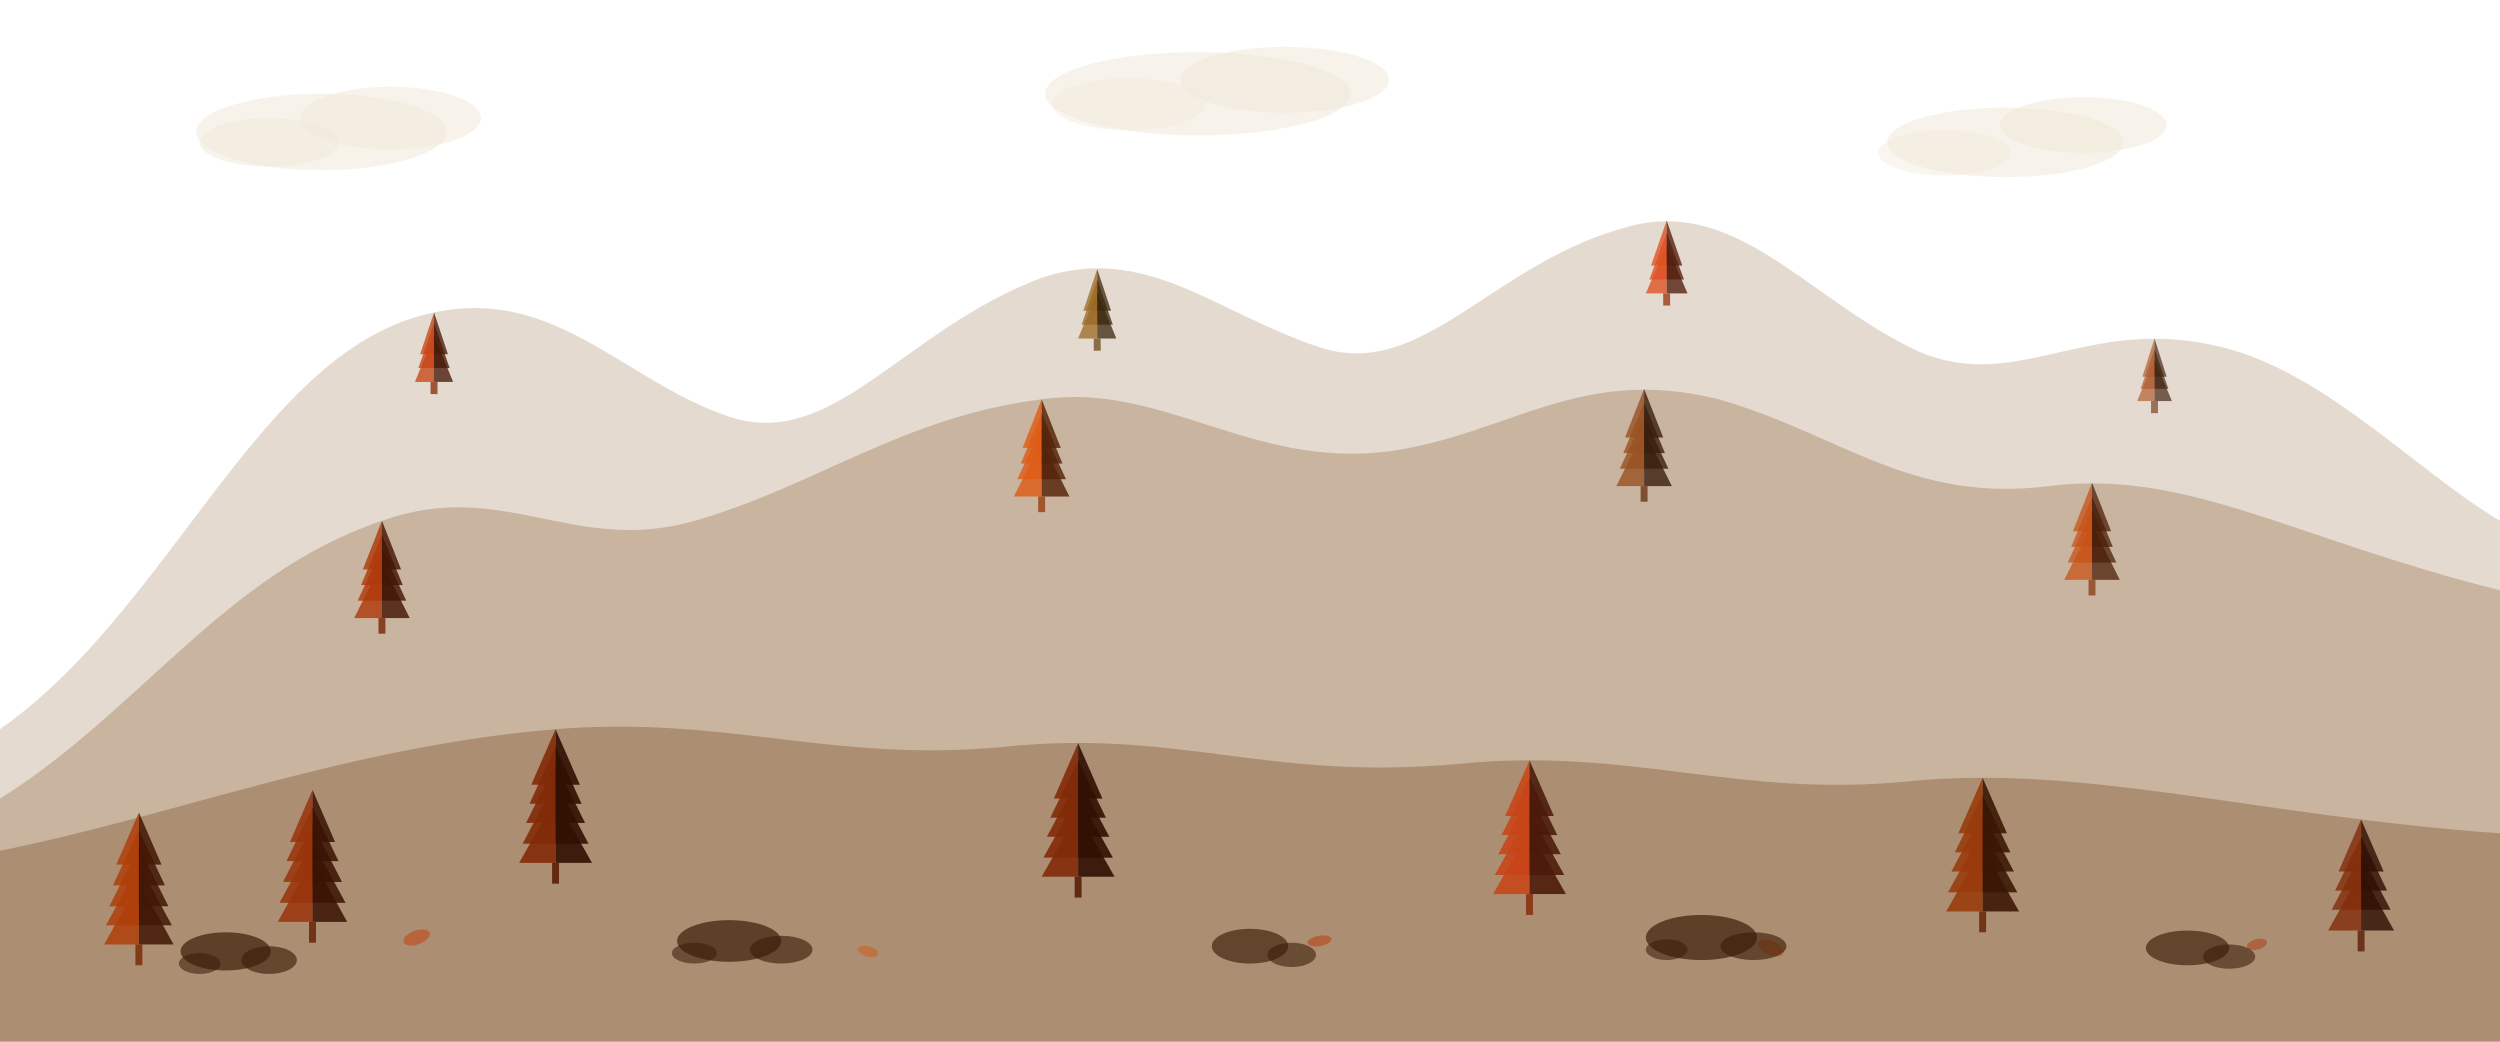
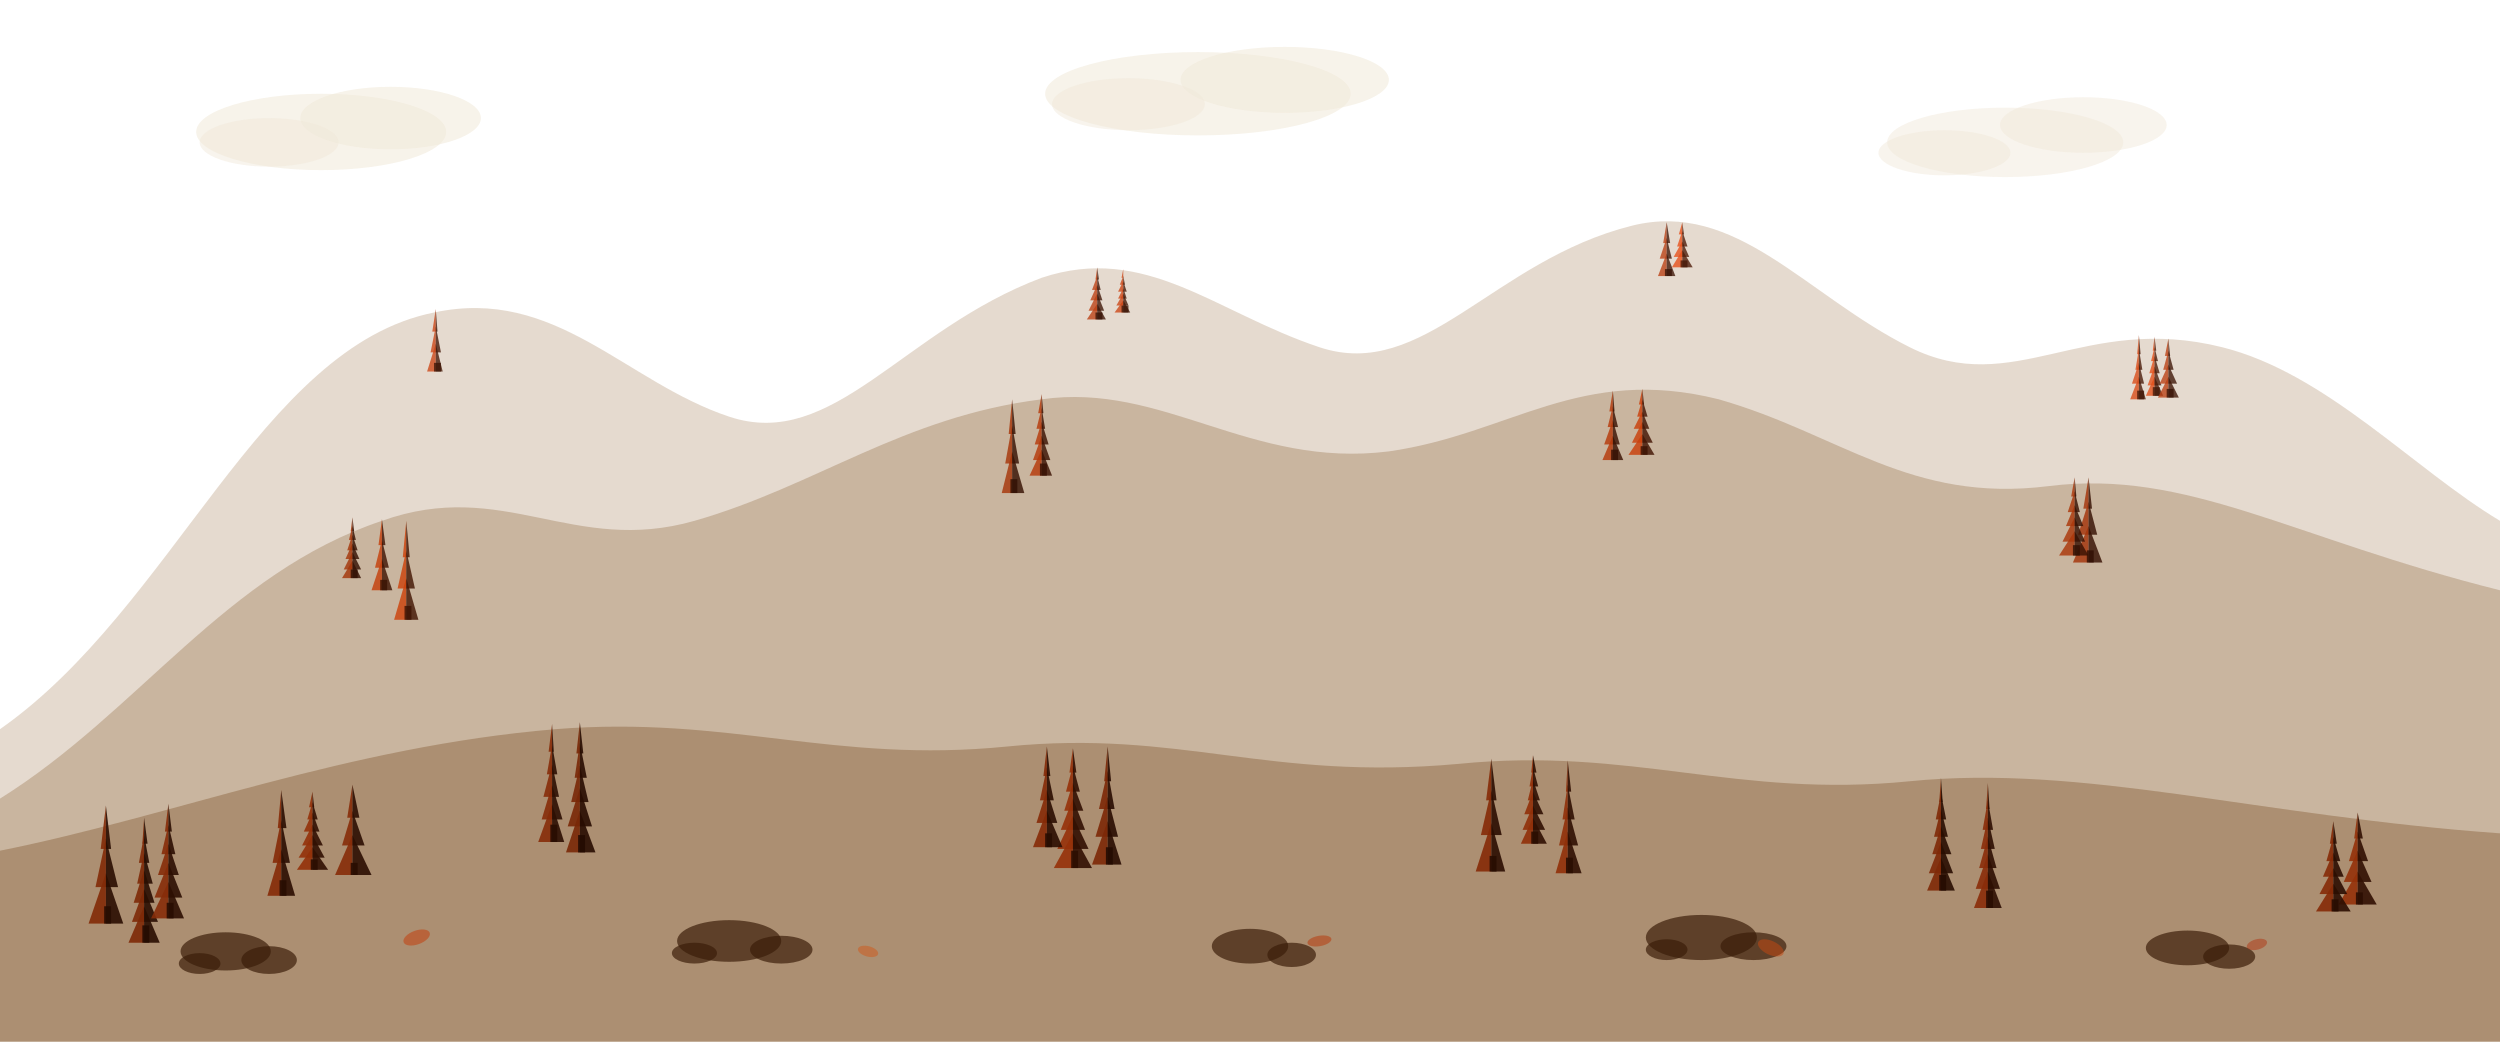
<svg xmlns="http://www.w3.org/2000/svg" viewBox="0 0 1440 600" preserveAspectRatio="xMidYMax slice">
  <ellipse cx="185" cy="76" rx="72" ry="22" fill="#f0e8d8" fill-opacity="0.55" />
  <ellipse cx="225" cy="68" rx="52" ry="18" fill="#f0e8d8" fill-opacity="0.55" />
  <ellipse cx="155" cy="82" rx="40" ry="14" fill="#f0e8d8" fill-opacity="0.45" />
-   <ellipse cx="690" cy="54" rx="88" ry="24" fill="#f0e8d8" fill-opacity="0.50" />
-   <ellipse cx="740" cy="46" rx="60" ry="19" fill="#f0e8d8" fill-opacity="0.50" />
-   <ellipse cx="650" cy="60" rx="44" ry="15" fill="#f0e8d8" fill-opacity="0.42" />
-   <ellipse cx="1155" cy="82" rx="68" ry="20" fill="#f0e8d8" fill-opacity="0.52" />
-   <ellipse cx="1200" cy="72" rx="48" ry="16" fill="#f0e8d8" fill-opacity="0.52" />
-   <ellipse cx="1120" cy="88" rx="38" ry="13" fill="#f0e8d8" fill-opacity="0.42" />
-   <path fill="#8a5a28" fill-opacity="0.22" d="M0,420 C100,350 150,200 250,180 C320,165 360,220 420,240        C480,260 520,190 600,160 C660,140 700,180 760,200        C820,220 860,150 940,130 C1000,115 1040,170 1100,200        C1160,230 1200,180 1280,200 C1340,215 1390,270 1440,300        L1440,600 L0,600 Z" />
-   <g fill="#8a3010" fill-opacity="0.78">
-     <polygon points="250,180 250,204 242,204" fill="#c84517" fill-opacity="0.78" />
-     <polygon points="250,180 250,204 258,204" fill="#4b1a08" fill-opacity="0.78" />
-     <polygon points="250,186 250,212 241,212" fill="#c84517" fill-opacity="0.78" />
-     <polygon points="250,186 250,212 259,212" fill="#4b1a08" fill-opacity="0.78" />
-     <polygon points="250,193 250,220 239,220" fill="#c84517" fill-opacity="0.78" />
-     <polygon points="250,193 250,220 261,220" fill="#4b1a08" fill-opacity="0.78" />
-     <rect x="248" y="220" width="4" height="7" />
-   </g>
-   <g fill="#6a4818" fill-opacity="0.74">
-     <polygon points="632,155 632,179 624,179" fill="#996822" fill-opacity="0.74" />
-     <polygon points="632,155 632,179 640,179" fill="#3a270d" fill-opacity="0.74" />
-     <polygon points="632,161 632,187 623,187" fill="#996822" fill-opacity="0.74" />
-     <polygon points="632,161 632,187 641,187" fill="#3a270d" fill-opacity="0.74" />
-     <polygon points="632,168 632,195 621,195" fill="#996822" fill-opacity="0.74" />
-     <polygon points="632,168 632,195 643,195" fill="#3a270d" fill-opacity="0.74" />
-     <rect x="630" y="195" width="4" height="7" />
-   </g>
-   <g fill="#9a3818" fill-opacity="0.78">
-     <polygon points="960,127 960,153 951,153" fill="#df5122" fill-opacity="0.78" />
-     <polygon points="960,127 960,153 969,153" fill="#541e0d" fill-opacity="0.78" />
-     <polygon points="960,134 960,161 950,161" fill="#df5122" fill-opacity="0.78" />
-     <polygon points="960,134 960,161 970,161" fill="#541e0d" fill-opacity="0.78" />
-     <polygon points="960,141 960,169 948,169" fill="#df5122" fill-opacity="0.78" />
-     <polygon points="960,141 960,169 972,169" fill="#541e0d" fill-opacity="0.78" />
-     <rect x="958" y="169" width="4" height="7" />
-   </g>
-   <g fill="#7a4020" fill-opacity="0.68">
-     <polygon points="1241,195 1241,217 1234,217" fill="#b05c2e" fill-opacity="0.68" />
-     <polygon points="1241,195 1241,217 1248,217" fill="#432311" fill-opacity="0.68" />
-     <polygon points="1241,201 1241,224 1233,224" fill="#b05c2e" fill-opacity="0.68" />
-     <polygon points="1241,201 1241,224 1249,224" fill="#432311" fill-opacity="0.68" />
-     <polygon points="1241,207 1241,231 1231,231" fill="#b05c2e" fill-opacity="0.68" />
-     <polygon points="1241,207 1241,231 1251,231" fill="#432311" fill-opacity="0.68" />
-     <rect x="1239" y="231" width="4" height="7" />
-   </g>
-   <path fill="#7a4a18" fill-opacity="0.26" d="M0,460 C80,410 130,330 220,300 C290,275 330,320 400,300        C470,280 520,240 600,230 C670,220 720,270 800,260        C870,250 910,210 990,230 C1060,250 1100,290 1180,280        C1260,270 1320,310 1440,340        L1440,600 L0,600 Z" />
-   <g fill="#7a2808" fill-opacity="0.82">
-     <polygon points="220,300 220,328 209,328" fill="#b03a0b" fill-opacity="0.82" />
-     <polygon points="220,300 220,328 231,328" fill="#431604" fill-opacity="0.82" />
-     <polygon points="220,308 220,337 208,337" fill="#b03a0b" fill-opacity="0.82" />
-     <polygon points="220,308 220,337 232,337" fill="#431604" fill-opacity="0.82" />
-     <polygon points="220,316 220,346 206,346" fill="#b03a0b" fill-opacity="0.82" />
-     <polygon points="220,316 220,346 234,346" fill="#431604" fill-opacity="0.82" />
-     <polygon points="220,324 220,356 204,356" fill="#b03a0b" fill-opacity="0.82" />
-     <polygon points="220,324 220,356 236,356" fill="#431604" fill-opacity="0.82" />
-     <rect x="218" y="356" width="4" height="9" />
-   </g>
-   <g fill="#9a4010" fill-opacity="0.82">
-     <polygon points="600,230 600,258 589,258" fill="#df5c17" fill-opacity="0.82" />
-     <polygon points="600,230 600,258 611,258" fill="#542308" fill-opacity="0.82" />
-     <polygon points="600,238 600,267 588,267" fill="#df5c17" fill-opacity="0.82" />
-     <polygon points="600,238 600,267 612,267" fill="#542308" fill-opacity="0.82" />
-     <polygon points="600,246 600,276 586,276" fill="#df5c17" fill-opacity="0.82" />
-     <polygon points="600,246 600,276 614,276" fill="#542308" fill-opacity="0.82" />
-     <polygon points="600,254 600,286 584,286" fill="#df5c17" fill-opacity="0.82" />
-     <polygon points="600,254 600,286 616,286" fill="#542308" fill-opacity="0.82" />
-     <rect x="598" y="286" width="4" height="9" />
-   </g>
-   <g fill="#6a3818" fill-opacity="0.80">
-     <polygon points="947,224 947,252 936,252" fill="#995122" fill-opacity="0.80" />
-     <polygon points="947,224 947,252 958,252" fill="#3a1e0d" fill-opacity="0.80" />
-     <polygon points="947,232 947,261 935,261" fill="#995122" fill-opacity="0.80" />
-     <polygon points="947,232 947,261 959,261" fill="#3a1e0d" fill-opacity="0.80" />
-     <polygon points="947,240 947,270 933,270" fill="#995122" fill-opacity="0.80" />
-     <polygon points="947,240 947,270 961,270" fill="#3a1e0d" fill-opacity="0.80" />
-     <polygon points="947,248 947,280 931,280" fill="#995122" fill-opacity="0.80" />
-     <polygon points="947,248 947,280 963,280" fill="#3a1e0d" fill-opacity="0.80" />
-     <rect x="945" y="280" width="4" height="9" />
-   </g>
-   <g fill="#8a3810" fill-opacity="0.74">
-     <polygon points="1205,278 1205,306 1194,306" fill="#c85117" fill-opacity="0.74" />
-     <polygon points="1205,278 1205,306 1216,306" fill="#4b1e08" fill-opacity="0.74" />
-     <polygon points="1205,286 1205,315 1193,315" fill="#c85117" fill-opacity="0.74" />
-     <polygon points="1205,286 1205,315 1217,315" fill="#4b1e08" fill-opacity="0.74" />
-     <polygon points="1205,294 1205,324 1191,324" fill="#c85117" fill-opacity="0.74" />
-     <polygon points="1205,294 1205,324 1219,324" fill="#4b1e08" fill-opacity="0.74" />
-     <polygon points="1205,302 1205,334 1189,334" fill="#c85117" fill-opacity="0.74" />
-     <polygon points="1205,302 1205,334 1221,334" fill="#4b1e08" fill-opacity="0.74" />
-     <rect x="1203" y="334" width="4" height="9" />
-   </g>
-   <path fill="#6a3808" fill-opacity="0.30" d="M0,490 C100,470 200,430 320,420 C420,412 480,440 580,430        C680,420 730,450 840,440 C940,430 1000,460 1100,450        C1200,440 1300,470 1440,480        L1440,600 L0,600 Z" />
+   <ellipse cx="690" cy="54" rx="88" ry="24" fill="#f0e8d8" fill-opacity="0.55" />
+   <ellipse cx="740" cy="46" rx="60" ry="19" fill="#f0e8d8" fill-opacity="0.55" />
+   <ellipse cx="650" cy="60" rx="44" ry="15" fill="#f0e8d8" fill-opacity="0.45" />
+   <ellipse cx="1155" cy="82" rx="68" ry="20" fill="#f0e8d8" fill-opacity="0.45" />
+   <ellipse cx="1200" cy="72" rx="48" ry="16" fill="#f0e8d8" fill-opacity="0.45" />
+   <ellipse cx="1120" cy="88" rx="38" ry="13" fill="#f0e8d8" fill-opacity="0.45" />
+   <path fill="#8a5a28" fill-opacity="0.22" d="M0,420 C100,350 150,200 250,180 C320,165 360,220 420,240 C480,260 520,190 600,160 C660,140 700,180 760,200 C820,220 860,150 940,130 C1000,115 1040,170 1100,200 C1160,230 1200,180 1280,200 C1340,215 1390,270 1440,300 L1440,600 L0,600 Z" />
+   <g fill="#882f0f" fill-opacity="0.78">
+     <polygon points="251,178 251,191 249,191" fill="#cc4616" fill-opacity="0.78" />
+     <polygon points="251,178 251,191 252,191" fill="#441707" fill-opacity="0.78" />
+     <polygon points="251,188 251,203 248,203" fill="#cc4616" fill-opacity="0.78" />
+     <polygon points="251,188 251,203 254,203" fill="#441707" fill-opacity="0.78" />
+     <polygon points="251,198 251,214 246,214" fill="#cc4616" fill-opacity="0.78" />
+     <polygon points="251,198 251,214 255,214" fill="#441707" fill-opacity="0.78" />
+     <rect x="250" y="209" width="4" height="5" fill="#3d1506" fill-opacity="0.78" />
+   </g>
+   <g fill="#7d2b0e" fill-opacity="0.78">
+     <polygon points="632,154 632,161 631,161" fill="#bb4015" fill-opacity="0.78" />
+     <polygon points="632,154 632,161 633,161" fill="#3e1507" fill-opacity="0.78" />
+     <polygon points="632,159 632,167 629,167" fill="#bb4015" fill-opacity="0.78" />
+     <polygon points="632,159 632,167 634,167" fill="#3e1507" fill-opacity="0.78" />
+     <polygon points="632,164 632,173 628,173" fill="#bb4015" fill-opacity="0.78" />
+     <polygon points="632,164 632,173 635,173" fill="#3e1507" fill-opacity="0.78" />
+     <polygon points="632,169 632,179 627,179" fill="#bb4015" fill-opacity="0.78" />
+     <polygon points="632,169 632,179 636,179" fill="#3e1507" fill-opacity="0.78" />
+     <polygon points="632,175 632,184 626,184" fill="#bb4015" fill-opacity="0.78" />
+     <polygon points="632,175 632,184 637,184" fill="#3e1507" fill-opacity="0.78" />
+     <rect x="631" y="180" width="4" height="4" fill="#381306" fill-opacity="0.78" />
+   </g>
+   <g fill="#882f0f" fill-opacity="0.78">
+     <polygon points="647,155 647,160 646,160" fill="#cc4616" fill-opacity="0.78" />
+     <polygon points="647,155 647,160 647,160" fill="#441707" fill-opacity="0.78" />
+     <polygon points="647,159 647,164 645,164" fill="#cc4616" fill-opacity="0.78" />
+     <polygon points="647,159 647,164 648,164" fill="#441707" fill-opacity="0.78" />
+     <polygon points="647,162 647,168 644,168" fill="#cc4616" fill-opacity="0.78" />
+     <polygon points="647,162 647,168 649,168" fill="#441707" fill-opacity="0.78" />
+     <polygon points="647,166 647,172 644,172" fill="#cc4616" fill-opacity="0.78" />
+     <polygon points="647,166 647,172 649,172" fill="#441707" fill-opacity="0.78" />
+     <polygon points="647,169 647,176 643,176" fill="#cc4616" fill-opacity="0.78" />
+     <polygon points="647,169 647,176 650,176" fill="#441707" fill-opacity="0.78" />
+     <polygon points="647,173 647,180 642,180" fill="#cc4616" fill-opacity="0.78" />
+     <polygon points="647,173 647,180 651,180" fill="#441707" fill-opacity="0.78" />
+     <rect x="646" y="176" width="4" height="4" fill="#3d1506" fill-opacity="0.78" />
+   </g>
+   <g fill="#7c2b0e" fill-opacity="0.78">
+     <polygon points="960,128 960,140 958,140" fill="#ba4015" fill-opacity="0.78" />
+     <polygon points="960,128 960,140 962,140" fill="#3e1507" fill-opacity="0.78" />
+     <polygon points="960,137 960,149 956,149" fill="#ba4015" fill-opacity="0.78" />
+     <polygon points="960,137 960,149 963,149" fill="#3e1507" fill-opacity="0.78" />
+     <polygon points="960,146 960,159 955,159" fill="#ba4015" fill-opacity="0.78" />
+     <polygon points="960,146 960,159 965,159" fill="#3e1507" fill-opacity="0.78" />
+     <rect x="959" y="155" width="4" height="4" fill="#371306" fill-opacity="0.78" />
+   </g>
+   <g fill="#9a3511" fill-opacity="0.78">
+     <polygon points="969,128 969,135 967,135" fill="#e74f19" fill-opacity="0.78" />
+     <polygon points="969,128 969,135 970,135" fill="#4d1a08" fill-opacity="0.78" />
+     <polygon points="969,133 969,142 966,142" fill="#e74f19" fill-opacity="0.78" />
+     <polygon points="969,133 969,142 972,142" fill="#4d1a08" fill-opacity="0.78" />
+     <polygon points="969,139 969,148 964,148" fill="#e74f19" fill-opacity="0.78" />
+     <polygon points="969,139 969,148 973,148" fill="#4d1a08" fill-opacity="0.78" />
+     <polygon points="969,144 969,154 963,154" fill="#e74f19" fill-opacity="0.78" />
+     <polygon points="969,144 969,154 975,154" fill="#4d1a08" fill-opacity="0.78" />
+     <rect x="968" y="150" width="4" height="4" fill="#451707" fill-opacity="0.78" />
+   </g>
+   <g fill="#963411" fill-opacity="0.78">
+     <polygon points="1241,194 1241,202 1240,202" fill="#e14e19" fill-opacity="0.78" />
+     <polygon points="1241,194 1241,202 1242,202" fill="#4b1a08" fill-opacity="0.78" />
+     <polygon points="1241,200 1241,208 1239,208" fill="#e14e19" fill-opacity="0.78" />
+     <polygon points="1241,200 1241,208 1243,208" fill="#4b1a08" fill-opacity="0.78" />
+     <polygon points="1241,205 1241,215 1238,215" fill="#e14e19" fill-opacity="0.78" />
+     <polygon points="1241,205 1241,215 1244,215" fill="#4b1a08" fill-opacity="0.78" />
+     <polygon points="1241,211 1241,222 1237,222" fill="#e14e19" fill-opacity="0.78" />
+     <polygon points="1241,211 1241,222 1245,222" fill="#4b1a08" fill-opacity="0.78" />
+     <polygon points="1241,217 1241,228 1236,228" fill="#e14e19" fill-opacity="0.78" />
+     <polygon points="1241,217 1241,228 1246,228" fill="#4b1a08" fill-opacity="0.78" />
+     <rect x="1240" y="223" width="4" height="5" fill="#431707" fill-opacity="0.78" />
+   </g>
+   <g fill="#913210" fill-opacity="0.78">
+     <polygon points="1232,193 1232,204 1231,204" fill="#d94b18" fill-opacity="0.78" />
+     <polygon points="1232,193 1232,204 1233,204" fill="#481908" fill-opacity="0.78" />
+     <polygon points="1232,201 1232,213 1230,213" fill="#d94b18" fill-opacity="0.78" />
+     <polygon points="1232,201 1232,213 1234,213" fill="#481908" fill-opacity="0.78" />
+     <polygon points="1232,209 1232,221 1228,221" fill="#d94b18" fill-opacity="0.78" />
+     <polygon points="1232,209 1232,221 1235,221" fill="#481908" fill-opacity="0.78" />
+     <polygon points="1232,217 1232,230 1227,230" fill="#d94b18" fill-opacity="0.78" />
+     <polygon points="1232,217 1232,230 1236,230" fill="#481908" fill-opacity="0.78" />
+     <rect x="1231" y="225" width="4" height="5" fill="#411607" fill-opacity="0.78" />
+   </g>
+   <g fill="#7c2b0e" fill-opacity="0.78">
+     <polygon points="1249,195 1249,205 1247,205" fill="#ba4015" fill-opacity="0.78" />
+     <polygon points="1249,195 1249,205 1250,205" fill="#3e1507" fill-opacity="0.78" />
+     <polygon points="1249,202 1249,213 1246,213" fill="#ba4015" fill-opacity="0.78" />
+     <polygon points="1249,202 1249,213 1252,213" fill="#3e1507" fill-opacity="0.78" />
+     <polygon points="1249,210 1249,221 1244,221" fill="#ba4015" fill-opacity="0.78" />
+     <polygon points="1249,210 1249,221 1254,221" fill="#3e1507" fill-opacity="0.78" />
+     <polygon points="1249,217 1249,229 1243,229" fill="#ba4015" fill-opacity="0.78" />
+     <polygon points="1249,217 1249,229 1255,229" fill="#3e1507" fill-opacity="0.78" />
+     <rect x="1248" y="224" width="4" height="5" fill="#371306" fill-opacity="0.78" />
+   </g>
+   <path fill="#7a4a18" fill-opacity="0.26" d="M0,460 C80,410 130,330 220,300 C290,275 330,320 400,300 C470,280 520,240 600,230 C670,220 720,270 800,260 C870,250 910,210 990,230 C1060,250 1100,290 1180,280 C1260,270 1320,310 1440,340 L1440,600 L0,600 Z" />
+   <g fill="#832b08" fill-opacity="0.82">
+     <polygon points="220,299 220,314 218,314" fill="#c4400c" fill-opacity="0.82" />
+     <polygon points="220,299 220,314 222,314" fill="#411504" fill-opacity="0.82" />
+     <polygon points="220,311 220,327 216,327" fill="#c4400c" fill-opacity="0.82" />
+     <polygon points="220,311 220,327 224,327" fill="#411504" fill-opacity="0.82" />
+     <polygon points="220,322 220,340 214,340" fill="#c4400c" fill-opacity="0.82" />
+     <polygon points="220,322 220,340 226,340" fill="#411504" fill-opacity="0.82" />
+     <rect x="219" y="334" width="4" height="6" fill="#3a1303" fill-opacity="0.82" />
+   </g>
+   <g fill="#6d2407" fill-opacity="0.82">
+     <polygon points="203,298 203,306 202,306" fill="#a3360a" fill-opacity="0.82" />
+     <polygon points="203,298 203,306 204,306" fill="#361203" fill-opacity="0.82" />
+     <polygon points="203,303 203,311 201,311" fill="#a3360a" fill-opacity="0.82" />
+     <polygon points="203,303 203,311 205,311" fill="#361203" fill-opacity="0.82" />
+     <polygon points="203,308 203,317 200,317" fill="#a3360a" fill-opacity="0.82" />
+     <polygon points="203,308 203,317 206,317" fill="#361203" fill-opacity="0.82" />
+     <polygon points="203,313 203,322 199,322" fill="#a3360a" fill-opacity="0.82" />
+     <polygon points="203,313 203,322 207,322" fill="#361203" fill-opacity="0.82" />
+     <polygon points="203,318 203,328 198,328" fill="#a3360a" fill-opacity="0.82" />
+     <polygon points="203,318 203,328 208,328" fill="#361203" fill-opacity="0.82" />
+     <polygon points="203,323 203,333 197,333" fill="#a3360a" fill-opacity="0.82" />
+     <polygon points="203,323 203,333 208,333" fill="#361203" fill-opacity="0.82" />
+     <rect x="202" y="328" width="4" height="5" fill="#311003" fill-opacity="0.82" />
+   </g>
+   <g fill="#882c08" fill-opacity="0.82">
+     <polygon points="234,300 234,321 232,321" fill="#cc420c" fill-opacity="0.82" />
+     <polygon points="234,300 234,321 236,321" fill="#441604" fill-opacity="0.82" />
+     <polygon points="234,317 234,339 229,339" fill="#cc420c" fill-opacity="0.82" />
+     <polygon points="234,317 234,339 239,339" fill="#441604" fill-opacity="0.82" />
+     <polygon points="234,333 234,357 227,357" fill="#cc420c" fill-opacity="0.82" />
+     <polygon points="234,333 234,357 241,357" fill="#441604" fill-opacity="0.82" />
+     <rect x="233" y="349" width="4" height="8" fill="#3d1303" fill-opacity="0.82" />
+   </g>
+   <g fill="#792707" fill-opacity="0.82">
+     <polygon points="600,227 600,238 598,238" fill="#b53a0a" fill-opacity="0.82" />
+     <polygon points="600,227 600,238 601,238" fill="#3c1303" fill-opacity="0.82" />
+     <polygon points="600,235 600,247 597,247" fill="#b53a0a" fill-opacity="0.82" />
+     <polygon points="600,235 600,247 602,247" fill="#3c1303" fill-opacity="0.82" />
+     <polygon points="600,243 600,256 596,256" fill="#b53a0a" fill-opacity="0.82" />
+     <polygon points="600,243 600,256 604,256" fill="#3c1303" fill-opacity="0.82" />
+     <polygon points="600,251 600,265 595,265" fill="#b53a0a" fill-opacity="0.82" />
+     <polygon points="600,251 600,265 605,265" fill="#3c1303" fill-opacity="0.82" />
+     <polygon points="600,259 600,274 593,274" fill="#b53a0a" fill-opacity="0.82" />
+     <polygon points="600,259 600,274 606,274" fill="#3c1303" fill-opacity="0.82" />
+     <rect x="599" y="267" width="4" height="7" fill="#361103" fill-opacity="0.82" />
+   </g>
+   <g fill="#6f2407" fill-opacity="0.82">
+     <polygon points="583,230 583,250 581,250" fill="#a6360a" fill-opacity="0.82" />
+     <polygon points="583,230 583,250 585,250" fill="#371203" fill-opacity="0.82" />
+     <polygon points="583,245 583,267 579,267" fill="#a6360a" fill-opacity="0.82" />
+     <polygon points="583,245 583,267 587,267" fill="#371203" fill-opacity="0.82" />
+     <polygon points="583,260 583,284 577,284" fill="#a6360a" fill-opacity="0.82" />
+     <polygon points="583,260 583,284 590,284" fill="#371203" fill-opacity="0.82" />
+     <rect x="582" y="276" width="4" height="8" fill="#311003" fill-opacity="0.82" />
+   </g>
+   <g fill="#862b08" fill-opacity="0.82">
+     <polygon points="946,224 946,233 944,233" fill="#c9400c" fill-opacity="0.82" />
+     <polygon points="946,224 946,233 947,233" fill="#431504" fill-opacity="0.82" />
+     <polygon points="946,230 946,240 943,240" fill="#c9400c" fill-opacity="0.82" />
+     <polygon points="946,230 946,240 949,240" fill="#431504" fill-opacity="0.82" />
+     <polygon points="946,237 946,247 941,247" fill="#c9400c" fill-opacity="0.82" />
+     <polygon points="946,237 946,247 950,247" fill="#431504" fill-opacity="0.82" />
+     <polygon points="946,243 946,255 940,255" fill="#c9400c" fill-opacity="0.82" />
+     <polygon points="946,243 946,255 952,255" fill="#431504" fill-opacity="0.82" />
+     <polygon points="946,250 946,262 938,262" fill="#c9400c" fill-opacity="0.82" />
+     <polygon points="946,250 946,262 953,262" fill="#431504" fill-opacity="0.82" />
+     <rect x="945" y="257" width="4" height="5" fill="#3c1303" fill-opacity="0.82" />
+   </g>
+   <g fill="#792707" fill-opacity="0.82">
+     <polygon points="929,225 929,237 927,237" fill="#b53a0a" fill-opacity="0.82" />
+     <polygon points="929,225 929,237 930,237" fill="#3c1303" fill-opacity="0.82" />
+     <polygon points="929,234 929,246 926,246" fill="#b53a0a" fill-opacity="0.82" />
+     <polygon points="929,234 929,246 932,246" fill="#3c1303" fill-opacity="0.82" />
+     <polygon points="929,242 929,256 924,256" fill="#b53a0a" fill-opacity="0.82" />
+     <polygon points="929,242 929,256 933,256" fill="#3c1303" fill-opacity="0.82" />
+     <polygon points="929,251 929,265 923,265" fill="#b53a0a" fill-opacity="0.82" />
+     <polygon points="929,251 929,265 935,265" fill="#3c1303" fill-opacity="0.82" />
+     <rect x="928" y="259" width="4" height="6" fill="#361103" fill-opacity="0.82" />
+   </g>
+   <g fill="#6d2307" fill-opacity="0.82">
+     <polygon points="1203,275 1203,293 1200,293" fill="#a3340a" fill-opacity="0.82" />
+     <polygon points="1203,275 1203,293 1205,293" fill="#361103" fill-opacity="0.82" />
+     <polygon points="1203,289 1203,308 1197,308" fill="#a3340a" fill-opacity="0.82" />
+     <polygon points="1203,289 1203,308 1208,308" fill="#361103" fill-opacity="0.82" />
+     <polygon points="1203,303 1203,324 1194,324" fill="#a3340a" fill-opacity="0.82" />
+     <polygon points="1203,303 1203,324 1211,324" fill="#361103" fill-opacity="0.82" />
+     <rect x="1202" y="317" width="4" height="7" fill="#310f03" fill-opacity="0.82" />
+   </g>
+   <g fill="#722507" fill-opacity="0.82">
+     <polygon points="1195,275 1195,286 1193,286" fill="#ab370a" fill-opacity="0.82" />
+     <polygon points="1195,275 1195,286 1196,286" fill="#391203" fill-opacity="0.82" />
+     <polygon points="1195,283 1195,295 1191,295" fill="#ab370a" fill-opacity="0.82" />
+     <polygon points="1195,283 1195,295 1198,295" fill="#391203" fill-opacity="0.82" />
+     <polygon points="1195,291 1195,303 1190,303" fill="#ab370a" fill-opacity="0.82" />
+     <polygon points="1195,291 1195,303 1200,303" fill="#391203" fill-opacity="0.82" />
+     <polygon points="1195,298 1195,312 1188,312" fill="#ab370a" fill-opacity="0.82" />
+     <polygon points="1195,298 1195,312 1201,312" fill="#391203" fill-opacity="0.82" />
+     <polygon points="1195,306 1195,320 1186,320" fill="#ab370a" fill-opacity="0.82" />
+     <polygon points="1195,306 1195,320 1203,320" fill="#391203" fill-opacity="0.82" />
+     <rect x="1194" y="314" width="4" height="6" fill="#331003" fill-opacity="0.82" />
+   </g>
+   <path fill="#6a3808" fill-opacity="0.30" d="M0,490 C100,470 200,430 320,420 C420,412 480,440 580,430 C680,420 730,450 840,440 C940,430 1000,460 1100,450 C1200,440 1300,470 1440,480 L1440,600 L0,600 Z" />
+   <g fill="#541c05" fill-opacity="0.90">
+     <polygon points="83,471 83,486 82,486" fill="#7e2a07" fill-opacity="0.90" />
+     <polygon points="83,471 83,486 85,486" fill="#2a0e02" fill-opacity="0.90" />
+     <polygon points="83,481 83,497 80,497" fill="#7e2a07" fill-opacity="0.90" />
+     <polygon points="83,481 83,497 86,497" fill="#2a0e02" fill-opacity="0.90" />
+     <polygon points="83,491 83,509 79,509" fill="#7e2a07" fill-opacity="0.90" />
+     <polygon points="83,491 83,509 88,509" fill="#2a0e02" fill-opacity="0.90" />
+     <polygon points="83,501 83,520 77,520" fill="#7e2a07" fill-opacity="0.90" />
+     <polygon points="83,501 83,520 89,520" fill="#2a0e02" fill-opacity="0.90" />
+     <polygon points="83,512 83,531 76,531" fill="#7e2a07" fill-opacity="0.90" />
+     <polygon points="83,512 83,531 91,531" fill="#2a0e02" fill-opacity="0.90" />
+     <polygon points="83,522 83,543 74,543" fill="#7e2a07" fill-opacity="0.90" />
+     <polygon points="83,522 83,543 92,543" fill="#2a0e02" fill-opacity="0.90" />
+     <rect x="82" y="533" width="4" height="10" fill="#250c02" fill-opacity="0.90" />
+   </g>
+   <g fill="#571d05" fill-opacity="0.90">
+     <polygon points="61,464 61,489 58,489" fill="#822b07" fill-opacity="0.90" />
+     <polygon points="61,464 61,489 64,489" fill="#2b0e02" fill-opacity="0.90" />
+     <polygon points="61,483 61,511 55,511" fill="#822b07" fill-opacity="0.90" />
+     <polygon points="61,483 61,511 68,511" fill="#2b0e02" fill-opacity="0.90" />
+     <polygon points="61,503 61,532 51,532" fill="#822b07" fill-opacity="0.90" />
+     <polygon points="61,503 61,532 71,532" fill="#2b0e02" fill-opacity="0.90" />
+     <rect x="60" y="522" width="4" height="10" fill="#270d02" fill-opacity="0.90" />
+   </g>
  <g fill="#5a1e06" fill-opacity="0.90">
-     <polygon points="320,420 320,452 306,452" fill="#822b08" fill-opacity="0.90" />
-     <polygon points="320,420 320,452 334,452" fill="#311003" fill-opacity="0.90" />
-     <polygon points="320,430 320,463 305,463" fill="#822b08" fill-opacity="0.90" />
-     <polygon points="320,430 320,463 335,463" fill="#311003" fill-opacity="0.90" />
-     <polygon points="320,440 320,474 303,474" fill="#822b08" fill-opacity="0.90" />
-     <polygon points="320,440 320,474 337,474" fill="#311003" fill-opacity="0.90" />
-     <polygon points="320,450 320,486 301,486" fill="#822b08" fill-opacity="0.90" />
-     <polygon points="320,450 320,486 339,486" fill="#311003" fill-opacity="0.90" />
-     <polygon points="320,460 320,497 299,497" fill="#822b08" fill-opacity="0.90" />
-     <polygon points="320,460 320,497 341,497" fill="#311003" fill-opacity="0.90" />
-     <rect x="318" y="497" width="4" height="12" />
-   </g>
-   <g fill="#7a2c08" fill-opacity="0.86">
-     <polygon points="80,468 80,498 67,498" fill="#b03f0b" fill-opacity="0.86" />
-     <polygon points="80,468 80,498 93,498" fill="#431804" fill-opacity="0.86" />
-     <polygon points="80,478 80,510 65,510" fill="#b03f0b" fill-opacity="0.86" />
-     <polygon points="80,478 80,510 95,510" fill="#431804" fill-opacity="0.86" />
-     <polygon points="80,488 80,522 63,522" fill="#b03f0b" fill-opacity="0.86" />
-     <polygon points="80,488 80,522 97,522" fill="#431804" fill-opacity="0.86" />
-     <polygon points="80,498 80,533 61,533" fill="#b03f0b" fill-opacity="0.86" />
-     <polygon points="80,498 80,533 99,533" fill="#431804" fill-opacity="0.86" />
-     <polygon points="80,508 80,544 60,544" fill="#b03f0b" fill-opacity="0.86" />
-     <polygon points="80,508 80,544 100,544" fill="#431804" fill-opacity="0.86" />
-     <rect x="78" y="544" width="4" height="12" />
-   </g>
-   <g fill="#6a2408" fill-opacity="0.86">
-     <polygon points="180,455 180,485 167,485" fill="#99340b" fill-opacity="0.86" />
-     <polygon points="180,455 180,485 193,485" fill="#3a1304" fill-opacity="0.86" />
-     <polygon points="180,465 180,496 165,496" fill="#99340b" fill-opacity="0.86" />
-     <polygon points="180,465 180,496 195,496" fill="#3a1304" fill-opacity="0.86" />
-     <polygon points="180,475 180,508 163,508" fill="#99340b" fill-opacity="0.86" />
-     <polygon points="180,475 180,508 197,508" fill="#3a1304" fill-opacity="0.86" />
-     <polygon points="180,485 180,520 161,520" fill="#99340b" fill-opacity="0.86" />
-     <polygon points="180,485 180,520 199,520" fill="#3a1304" fill-opacity="0.86" />
-     <polygon points="180,495 180,531 160,531" fill="#99340b" fill-opacity="0.86" />
-     <polygon points="180,495 180,531 200,531" fill="#3a1304" fill-opacity="0.86" />
-     <rect x="178" y="531" width="4" height="12" />
+     <polygon points="97,463 97,479 95,479" fill="#872d09" fill-opacity="0.90" />
+     <polygon points="97,463 97,479 99,479" fill="#2d0f03" fill-opacity="0.90" />
+     <polygon points="97,475 97,492 93,492" fill="#872d09" fill-opacity="0.90" />
+     <polygon points="97,475 97,492 101,492" fill="#2d0f03" fill-opacity="0.90" />
+     <polygon points="97,486 97,504 91,504" fill="#872d09" fill-opacity="0.90" />
+     <polygon points="97,486 97,504 103,504" fill="#2d0f03" fill-opacity="0.90" />
+     <polygon points="97,497 97,517 89,517" fill="#872d09" fill-opacity="0.90" />
+     <polygon points="97,497 97,517 105,517" fill="#2d0f03" fill-opacity="0.90" />
+     <polygon points="97,508 97,529 87,529" fill="#872d09" fill-opacity="0.90" />
+     <polygon points="97,508 97,529 106,529" fill="#2d0f03" fill-opacity="0.90" />
+     <rect x="96" y="520" width="4" height="9" fill="#280d02" fill-opacity="0.90" />
+   </g>
+   <g fill="#632106" fill-opacity="0.90">
+     <polygon points="180,456 180,465 178,465" fill="#943109" fill-opacity="0.90" />
+     <polygon points="180,456 180,465 181,465" fill="#311003" fill-opacity="0.90" />
+     <polygon points="180,462 180,472 177,472" fill="#943109" fill-opacity="0.90" />
+     <polygon points="180,462 180,472 183,472" fill="#311003" fill-opacity="0.90" />
+     <polygon points="180,468 180,479 175,479" fill="#943109" fill-opacity="0.90" />
+     <polygon points="180,468 180,479 184,479" fill="#311003" fill-opacity="0.90" />
+     <polygon points="180,475 180,487 174,487" fill="#943109" fill-opacity="0.90" />
+     <polygon points="180,475 180,487 186,487" fill="#311003" fill-opacity="0.90" />
+     <polygon points="180,481 180,494 172,494" fill="#943109" fill-opacity="0.90" />
+     <polygon points="180,481 180,494 187,494" fill="#311003" fill-opacity="0.90" />
+     <polygon points="180,488 180,501 171,501" fill="#943109" fill-opacity="0.90" />
+     <polygon points="180,488 180,501 189,501" fill="#311003" fill-opacity="0.90" />
+     <rect x="179" y="495" width="4" height="6" fill="#2c0e02" fill-opacity="0.90" />
+   </g>
+   <g fill="#591d05" fill-opacity="0.90">
+     <polygon points="162,455 162,477 160,477" fill="#852b07" fill-opacity="0.90" />
+     <polygon points="162,455 162,477 165,477" fill="#2c0e02" fill-opacity="0.90" />
+     <polygon points="162,472 162,497 157,497" fill="#852b07" fill-opacity="0.90" />
+     <polygon points="162,472 162,497 167,497" fill="#2c0e02" fill-opacity="0.90" />
+     <polygon points="162,489 162,516 154,516" fill="#852b07" fill-opacity="0.90" />
+     <polygon points="162,489 162,516 170,516" fill="#2c0e02" fill-opacity="0.90" />
+     <rect x="161" y="507" width="4" height="9" fill="#280d02" fill-opacity="0.90" />
  </g>
  <g fill="#5a1e06" fill-opacity="0.90">
-     <polygon points="621,428 621,460 607,460" fill="#822b08" fill-opacity="0.90" />
-     <polygon points="621,428 621,460 635,460" fill="#311003" fill-opacity="0.90" />
-     <polygon points="621,438 621,471 605,471" fill="#822b08" fill-opacity="0.90" />
-     <polygon points="621,438 621,471 637,471" fill="#311003" fill-opacity="0.90" />
-     <polygon points="621,448 621,482 603,482" fill="#822b08" fill-opacity="0.90" />
-     <polygon points="621,448 621,482 639,482" fill="#311003" fill-opacity="0.90" />
-     <polygon points="621,458 621,494 601,494" fill="#822b08" fill-opacity="0.90" />
-     <polygon points="621,458 621,494 641,494" fill="#311003" fill-opacity="0.90" />
-     <polygon points="621,468 621,505 600,505" fill="#822b08" fill-opacity="0.90" />
-     <polygon points="621,468 621,505 642,505" fill="#311003" fill-opacity="0.90" />
-     <rect x="619" y="505" width="4" height="12" />
-   </g>
-   <g fill="#8a3010" fill-opacity="0.88">
-     <polygon points="881,438 881,470 867,470" fill="#c84517" fill-opacity="0.88" />
-     <polygon points="881,438 881,470 895,470" fill="#4b1a08" fill-opacity="0.88" />
-     <polygon points="881,448 881,481 865,481" fill="#c84517" fill-opacity="0.88" />
-     <polygon points="881,448 881,481 897,481" fill="#4b1a08" fill-opacity="0.88" />
-     <polygon points="881,458 881,492 863,492" fill="#c84517" fill-opacity="0.88" />
-     <polygon points="881,458 881,492 899,492" fill="#4b1a08" fill-opacity="0.88" />
-     <polygon points="881,468 881,504 861,504" fill="#c84517" fill-opacity="0.88" />
-     <polygon points="881,468 881,504 901,504" fill="#4b1a08" fill-opacity="0.88" />
-     <polygon points="881,478 881,515 860,515" fill="#c84517" fill-opacity="0.88" />
-     <polygon points="881,478 881,515 902,515" fill="#4b1a08" fill-opacity="0.88" />
-     <rect x="879" y="515" width="4" height="12" />
-   </g>
-   <g fill="#6a2808" fill-opacity="0.88">
-     <polygon points="1142,448 1142,480 1128,480" fill="#993a0b" fill-opacity="0.88" />
-     <polygon points="1142,448 1142,480 1156,480" fill="#3a1604" fill-opacity="0.88" />
-     <polygon points="1142,458 1142,491 1126,491" fill="#993a0b" fill-opacity="0.88" />
-     <polygon points="1142,458 1142,491 1158,491" fill="#3a1604" fill-opacity="0.88" />
-     <polygon points="1142,468 1142,502 1124,502" fill="#993a0b" fill-opacity="0.88" />
-     <polygon points="1142,468 1142,502 1160,502" fill="#3a1604" fill-opacity="0.88" />
-     <polygon points="1142,478 1142,514 1122,514" fill="#993a0b" fill-opacity="0.88" />
-     <polygon points="1142,478 1142,514 1162,514" fill="#3a1604" fill-opacity="0.88" />
-     <polygon points="1142,488 1142,525 1121,525" fill="#993a0b" fill-opacity="0.88" />
-     <polygon points="1142,488 1142,525 1163,525" fill="#3a1604" fill-opacity="0.88" />
-     <rect x="1140" y="525" width="4" height="12" />
-   </g>
-   <g fill="#5a2008" fill-opacity="0.82">
-     <polygon points="1360,472 1360,502 1347,502" fill="#822e0b" fill-opacity="0.82" />
-     <polygon points="1360,472 1360,502 1373,502" fill="#311104" fill-opacity="0.82" />
-     <polygon points="1360,482 1360,513 1345,513" fill="#822e0b" fill-opacity="0.82" />
-     <polygon points="1360,482 1360,513 1375,513" fill="#311104" fill-opacity="0.82" />
-     <polygon points="1360,492 1360,524 1343,524" fill="#822e0b" fill-opacity="0.82" />
-     <polygon points="1360,492 1360,524 1377,524" fill="#311104" fill-opacity="0.82" />
-     <polygon points="1360,502 1360,536 1341,536" fill="#822e0b" fill-opacity="0.82" />
-     <polygon points="1360,502 1360,536 1379,536" fill="#311104" fill-opacity="0.82" />
-     <rect x="1358" y="536" width="4" height="12" />
-   </g>
+     <polygon points="203,452 203,471 200,471" fill="#872d09" fill-opacity="0.90" />
+     <polygon points="203,452 203,471 207,471" fill="#2d0f03" fill-opacity="0.90" />
+     <polygon points="203,467 203,487 197,487" fill="#872d09" fill-opacity="0.90" />
+     <polygon points="203,467 203,487 210,487" fill="#2d0f03" fill-opacity="0.90" />
+     <polygon points="203,481 203,504 193,504" fill="#872d09" fill-opacity="0.90" />
+     <polygon points="203,481 203,504 214,504" fill="#2d0f03" fill-opacity="0.90" />
+     <rect x="202" y="497" width="4" height="7" fill="#280d02" fill-opacity="0.90" />
+   </g>
+   <g fill="#5a1e06" fill-opacity="0.90">
+     <polygon points="318,417 318,433 316,433" fill="#872d09" fill-opacity="0.90" />
+     <polygon points="318,417 318,433 319,433" fill="#2d0f03" fill-opacity="0.90" />
+     <polygon points="318,429 318,446 315,446" fill="#872d09" fill-opacity="0.90" />
+     <polygon points="318,429 318,446 321,446" fill="#2d0f03" fill-opacity="0.90" />
+     <polygon points="318,440 318,459 313,459" fill="#872d09" fill-opacity="0.90" />
+     <polygon points="318,440 318,459 322,459" fill="#2d0f03" fill-opacity="0.90" />
+     <polygon points="318,452 318,472 312,472" fill="#872d09" fill-opacity="0.90" />
+     <polygon points="318,452 318,472 324,472" fill="#2d0f03" fill-opacity="0.90" />
+     <polygon points="318,463 318,485 310,485" fill="#872d09" fill-opacity="0.90" />
+     <polygon points="318,463 318,485 325,485" fill="#2d0f03" fill-opacity="0.90" />
+     <rect x="317" y="475" width="4" height="10" fill="#280d02" fill-opacity="0.90" />
+   </g>
+   <g fill="#511b05" fill-opacity="0.90">
+     <polygon points="334,416 334,434 332,434" fill="#792807" fill-opacity="0.90" />
+     <polygon points="334,416 334,434 336,434" fill="#280d02" fill-opacity="0.90" />
+     <polygon points="334,428 334,448 331,448" fill="#792807" fill-opacity="0.90" />
+     <polygon points="334,428 334,448 338,448" fill="#280d02" fill-opacity="0.90" />
+     <polygon points="334,441 334,462 329,462" fill="#792807" fill-opacity="0.90" />
+     <polygon points="334,441 334,462 339,462" fill="#280d02" fill-opacity="0.90" />
+     <polygon points="334,454 334,476 327,476" fill="#792807" fill-opacity="0.90" />
+     <polygon points="334,454 334,476 341,476" fill="#280d02" fill-opacity="0.90" />
+     <polygon points="334,467 334,491 326,491" fill="#792807" fill-opacity="0.90" />
+     <polygon points="334,467 334,491 343,491" fill="#280d02" fill-opacity="0.90" />
+     <rect x="333" y="481" width="4" height="10" fill="#240c02" fill-opacity="0.90" />
+   </g>
+   <g fill="#642106" fill-opacity="0.90">
+     <polygon points="618,431 618,445 616,445" fill="#963109" fill-opacity="0.90" />
+     <polygon points="618,431 618,445 620,445" fill="#321003" fill-opacity="0.90" />
+     <polygon points="618,441 618,456 614,456" fill="#963109" fill-opacity="0.90" />
+     <polygon points="618,441 618,456 622,456" fill="#321003" fill-opacity="0.90" />
+     <polygon points="618,451 618,467 613,467" fill="#963109" fill-opacity="0.90" />
+     <polygon points="618,451 618,467 624,467" fill="#321003" fill-opacity="0.90" />
+     <polygon points="618,460 618,478 611,478" fill="#963109" fill-opacity="0.90" />
+     <polygon points="618,460 618,478 625,478" fill="#321003" fill-opacity="0.90" />
+     <polygon points="618,470 618,489 609,489" fill="#963109" fill-opacity="0.90" />
+     <polygon points="618,470 618,489 627,489" fill="#321003" fill-opacity="0.90" />
+     <polygon points="618,480 618,500 607,500" fill="#963109" fill-opacity="0.90" />
+     <polygon points="618,480 618,500 629,500" fill="#321003" fill-opacity="0.90" />
+     <rect x="617" y="490" width="4" height="10" fill="#2d0e02" fill-opacity="0.90" />
+   </g>
+   <g fill="#591d05" fill-opacity="0.90">
+     <polygon points="603,430 603,447 601,447" fill="#852b07" fill-opacity="0.90" />
+     <polygon points="603,430 603,447 605,447" fill="#2c0e02" fill-opacity="0.90" />
+     <polygon points="603,442 603,461 599,461" fill="#852b07" fill-opacity="0.90" />
+     <polygon points="603,442 603,461 607,461" fill="#2c0e02" fill-opacity="0.90" />
+     <polygon points="603,455 603,474 597,474" fill="#852b07" fill-opacity="0.90" />
+     <polygon points="603,455 603,474 609,474" fill="#2c0e02" fill-opacity="0.90" />
+     <polygon points="603,467 603,488 595,488" fill="#852b07" fill-opacity="0.90" />
+     <polygon points="603,467 603,488 612,488" fill="#2c0e02" fill-opacity="0.90" />
+     <rect x="602" y="480" width="4" height="8" fill="#280d02" fill-opacity="0.90" />
+   </g>
+   <g fill="#531b05" fill-opacity="0.90">
+     <polygon points="638,430 638,450 636,450" fill="#7c2807" fill-opacity="0.90" />
+     <polygon points="638,430 638,450 640,450" fill="#290d02" fill-opacity="0.90" />
+     <polygon points="638,444 638,466 633,466" fill="#7c2807" fill-opacity="0.90" />
+     <polygon points="638,444 638,466 642,466" fill="#290d02" fill-opacity="0.90" />
+     <polygon points="638,459 638,482 631,482" fill="#7c2807" fill-opacity="0.90" />
+     <polygon points="638,459 638,482 644,482" fill="#290d02" fill-opacity="0.90" />
+     <polygon points="638,473 638,498 629,498" fill="#7c2807" fill-opacity="0.90" />
+     <polygon points="638,473 638,498 646,498" fill="#290d02" fill-opacity="0.90" />
+     <rect x="637" y="488" width="4" height="10" fill="#250c02" fill-opacity="0.90" />
+   </g>
+   <g fill="#602006" fill-opacity="0.90">
+     <polygon points="883,435 883,445 882,445" fill="#903009" fill-opacity="0.90" />
+     <polygon points="883,435 883,445 885,445" fill="#301003" fill-opacity="0.90" />
+     <polygon points="883,442 883,453 881,453" fill="#903009" fill-opacity="0.90" />
+     <polygon points="883,442 883,453 886,453" fill="#301003" fill-opacity="0.90" />
+     <polygon points="883,449 883,461 880,461" fill="#903009" fill-opacity="0.90" />
+     <polygon points="883,449 883,461 887,461" fill="#301003" fill-opacity="0.90" />
+     <polygon points="883,456 883,469 878,469" fill="#903009" fill-opacity="0.90" />
+     <polygon points="883,456 883,469 889,469" fill="#301003" fill-opacity="0.90" />
+     <polygon points="883,464 883,478 877,478" fill="#903009" fill-opacity="0.90" />
+     <polygon points="883,464 883,478 890,478" fill="#301003" fill-opacity="0.90" />
+     <polygon points="883,471 883,486 876,486" fill="#903009" fill-opacity="0.90" />
+     <polygon points="883,471 883,486 891,486" fill="#301003" fill-opacity="0.90" />
+     <rect x="882" y="479" width="4" height="7" fill="#2b0e02" fill-opacity="0.90" />
+   </g>
+   <g fill="#591d05" fill-opacity="0.90">
+     <polygon points="859,437 859,461 856,461" fill="#852b07" fill-opacity="0.90" />
+     <polygon points="859,437 859,461 862,461" fill="#2c0e02" fill-opacity="0.90" />
+     <polygon points="859,455 859,481 853,481" fill="#852b07" fill-opacity="0.90" />
+     <polygon points="859,455 859,481 865,481" fill="#2c0e02" fill-opacity="0.90" />
+     <polygon points="859,474 859,502 850,502" fill="#852b07" fill-opacity="0.90" />
+     <polygon points="859,474 859,502 867,502" fill="#2c0e02" fill-opacity="0.90" />
+     <rect x="858" y="493" width="4" height="9" fill="#280d02" fill-opacity="0.90" />
+   </g>
+   <g fill="#602006" fill-opacity="0.90">
+     <polygon points="903,438 903,456 902,456" fill="#903009" fill-opacity="0.90" />
+     <polygon points="903,438 903,456 905,456" fill="#301003" fill-opacity="0.90" />
+     <polygon points="903,452 903,472 900,472" fill="#903009" fill-opacity="0.90" />
+     <polygon points="903,452 903,472 907,472" fill="#301003" fill-opacity="0.90" />
+     <polygon points="903,465 903,487 898,487" fill="#903009" fill-opacity="0.90" />
+     <polygon points="903,465 903,487 909,487" fill="#301003" fill-opacity="0.90" />
+     <polygon points="903,479 903,503 896,503" fill="#903009" fill-opacity="0.90" />
+     <polygon points="903,479 903,503 911,503" fill="#301003" fill-opacity="0.90" />
+     <rect x="902" y="494" width="4" height="9" fill="#2b0e02" fill-opacity="0.90" />
+   </g>
+   <g fill="#5c1e06" fill-opacity="0.90">
+     <polygon points="1145,451 1145,466 1144,466" fill="#8a2d09" fill-opacity="0.90" />
+     <polygon points="1145,451 1145,466 1146,466" fill="#2e0f03" fill-opacity="0.90" />
+     <polygon points="1145,461 1145,478 1142,478" fill="#8a2d09" fill-opacity="0.90" />
+     <polygon points="1145,461 1145,478 1148,478" fill="#2e0f03" fill-opacity="0.90" />
+     <polygon points="1145,471 1145,489 1141,489" fill="#8a2d09" fill-opacity="0.90" />
+     <polygon points="1145,471 1145,489 1149,489" fill="#2e0f03" fill-opacity="0.90" />
+     <polygon points="1145,482 1145,500 1140,500" fill="#8a2d09" fill-opacity="0.90" />
+     <polygon points="1145,482 1145,500 1150,500" fill="#2e0f03" fill-opacity="0.90" />
+     <polygon points="1145,492 1145,512 1138,512" fill="#8a2d09" fill-opacity="0.90" />
+     <polygon points="1145,492 1145,512 1152,512" fill="#2e0f03" fill-opacity="0.90" />
+     <polygon points="1145,502 1145,523 1137,523" fill="#8a2d09" fill-opacity="0.90" />
+     <polygon points="1145,502 1145,523 1153,523" fill="#2e0f03" fill-opacity="0.90" />
+     <rect x="1144" y="513" width="4" height="10" fill="#290d02" fill-opacity="0.90" />
+   </g>
+   <g fill="#551c05" fill-opacity="0.90">
+     <polygon points="1118,448 1118,462 1117,462" fill="#7f2a07" fill-opacity="0.90" />
+     <polygon points="1118,448 1118,462 1119,462" fill="#2a0e02" fill-opacity="0.90" />
+     <polygon points="1118,457 1118,472 1115,472" fill="#7f2a07" fill-opacity="0.90" />
+     <polygon points="1118,457 1118,472 1121,472" fill="#2a0e02" fill-opacity="0.90" />
+     <polygon points="1118,466 1118,482 1114,482" fill="#7f2a07" fill-opacity="0.90" />
+     <polygon points="1118,466 1118,482 1122,482" fill="#2a0e02" fill-opacity="0.90" />
+     <polygon points="1118,476 1118,492 1113,492" fill="#7f2a07" fill-opacity="0.90" />
+     <polygon points="1118,476 1118,492 1124,492" fill="#2a0e02" fill-opacity="0.90" />
+     <polygon points="1118,485 1118,503 1111,503" fill="#7f2a07" fill-opacity="0.90" />
+     <polygon points="1118,485 1118,503 1125,503" fill="#2a0e02" fill-opacity="0.90" />
+     <polygon points="1118,494 1118,513 1110,513" fill="#7f2a07" fill-opacity="0.90" />
+     <polygon points="1118,494 1118,513 1126,513" fill="#2a0e02" fill-opacity="0.90" />
+     <rect x="1117" y="504" width="4" height="9" fill="#260c02" fill-opacity="0.90" />
+   </g>
+   <g fill="#632106" fill-opacity="0.90">
+     <polygon points="1358,468 1358,483 1356,483" fill="#943109" fill-opacity="0.90" />
+     <polygon points="1358,468 1358,483 1361,483" fill="#311003" fill-opacity="0.90" />
+     <polygon points="1358,479 1358,496 1353,496" fill="#943109" fill-opacity="0.90" />
+     <polygon points="1358,479 1358,496 1364,496" fill="#311003" fill-opacity="0.90" />
+     <polygon points="1358,490 1358,508 1350,508" fill="#943109" fill-opacity="0.90" />
+     <polygon points="1358,490 1358,508 1366,508" fill="#311003" fill-opacity="0.90" />
+     <polygon points="1358,502 1358,521 1347,521" fill="#943109" fill-opacity="0.90" />
+     <polygon points="1358,502 1358,521 1369,521" fill="#311003" fill-opacity="0.90" />
+     <rect x="1357" y="514" width="4" height="7" fill="#2c0e02" fill-opacity="0.90" />
+   </g>
+   <g fill="#591d05" fill-opacity="0.90">
+     <polygon points="1344,473 1344,486 1342,486" fill="#852b07" fill-opacity="0.90" />
+     <polygon points="1344,473 1344,486 1346,486" fill="#2c0e02" fill-opacity="0.90" />
+     <polygon points="1344,482 1344,496 1340,496" fill="#852b07" fill-opacity="0.90" />
+     <polygon points="1344,482 1344,496 1348,496" fill="#2c0e02" fill-opacity="0.90" />
+     <polygon points="1344,491 1344,505 1338,505" fill="#852b07" fill-opacity="0.90" />
+     <polygon points="1344,491 1344,505 1350,505" fill="#2c0e02" fill-opacity="0.90" />
+     <polygon points="1344,500 1344,515 1336,515" fill="#852b07" fill-opacity="0.90" />
+     <polygon points="1344,500 1344,515 1352,515" fill="#2c0e02" fill-opacity="0.90" />
+     <polygon points="1344,509 1344,525 1334,525" fill="#852b07" fill-opacity="0.90" />
+     <polygon points="1344,509 1344,525 1354,525" fill="#2c0e02" fill-opacity="0.90" />
+     <rect x="1343" y="518" width="4" height="7" fill="#280d02" fill-opacity="0.90" />
+   </g>
+   <ellipse cx="130" cy="548" rx="26" ry="11" fill="#3a1c08" fill-opacity="0.68" />
+   <ellipse cx="155" cy="553" rx="16" ry="8" fill="#3a1c08" fill-opacity="0.68" />
+   <ellipse cx="115" cy="555" rx="12" ry="6" fill="#3a1c08" fill-opacity="0.68" />
+   <ellipse cx="420" cy="542" rx="30" ry="12" fill="#3a1c08" fill-opacity="0.68" />
+   <ellipse cx="450" cy="547" rx="18" ry="8" fill="#3a1c08" fill-opacity="0.68" />
+   <ellipse cx="400" cy="549" rx="13" ry="6" fill="#3a1c08" fill-opacity="0.68" />
+   <ellipse cx="720" cy="545" rx="22" ry="10" fill="#3a1c08" fill-opacity="0.68" />
+   <ellipse cx="744" cy="550" rx="14" ry="7" fill="#3a1c08" fill-opacity="0.68" />
+   <ellipse cx="980" cy="540" rx="32" ry="13" fill="#3a1c08" fill-opacity="0.68" />
+   <ellipse cx="1010" cy="545" rx="19" ry="8" fill="#3a1c08" fill-opacity="0.68" />
+   <ellipse cx="960" cy="547" rx="12" ry="6" fill="#3a1c08" fill-opacity="0.68" />
+   <ellipse cx="1260" cy="546" rx="24" ry="10" fill="#3a1c08" fill-opacity="0.68" />
+   <ellipse cx="1284" cy="551" rx="15" ry="7" fill="#3a1c08" fill-opacity="0.68" />
  <ellipse cx="240" cy="540" rx="8" ry="4" fill="#c04010" fill-opacity="0.55" transform="rotate(-20,240,540)" />
  <ellipse cx="500" cy="548" rx="6" ry="3" fill="#d05818" fill-opacity="0.50" transform="rotate(15,500,548)" />
  <ellipse cx="760" cy="542" rx="7" ry="3" fill="#b83808" fill-opacity="0.52" transform="rotate(-10,760,542)" />
  <ellipse cx="1020" cy="546" rx="8" ry="4" fill="#c84810" fill-opacity="0.50" transform="rotate(25,1020,546)" />
  <ellipse cx="1300" cy="544" rx="6" ry="3" fill="#b03010" fill-opacity="0.48" transform="rotate(-15,1300,544)" />
-   <ellipse cx="130" cy="548" rx="26" ry="11" fill="#3a1c08" fill-opacity="0.68" />
-   <ellipse cx="155" cy="553" rx="16" ry="8" fill="#3a1c08" fill-opacity="0.62" />
-   <ellipse cx="115" cy="555" rx="12" ry="6" fill="#3a1c08" fill-opacity="0.56" />
-   <ellipse cx="420" cy="542" rx="30" ry="12" fill="#3a1c08" fill-opacity="0.68" />
-   <ellipse cx="450" cy="547" rx="18" ry="8" fill="#3a1c08" fill-opacity="0.62" />
-   <ellipse cx="400" cy="549" rx="13" ry="6" fill="#3a1c08" fill-opacity="0.56" />
-   <ellipse cx="720" cy="545" rx="22" ry="10" fill="#3a1c08" fill-opacity="0.64" />
-   <ellipse cx="744" cy="550" rx="14" ry="7" fill="#3a1c08" fill-opacity="0.58" />
-   <ellipse cx="980" cy="540" rx="32" ry="13" fill="#3a1c08" fill-opacity="0.68" />
-   <ellipse cx="1010" cy="545" rx="19" ry="8" fill="#3a1c08" fill-opacity="0.62" />
-   <ellipse cx="960" cy="547" rx="12" ry="6" fill="#3a1c08" fill-opacity="0.56" />
-   <ellipse cx="1260" cy="546" rx="24" ry="10" fill="#3a1c08" fill-opacity="0.64" />
-   <ellipse cx="1284" cy="551" rx="15" ry="7" fill="#3a1c08" fill-opacity="0.58" />
</svg>
